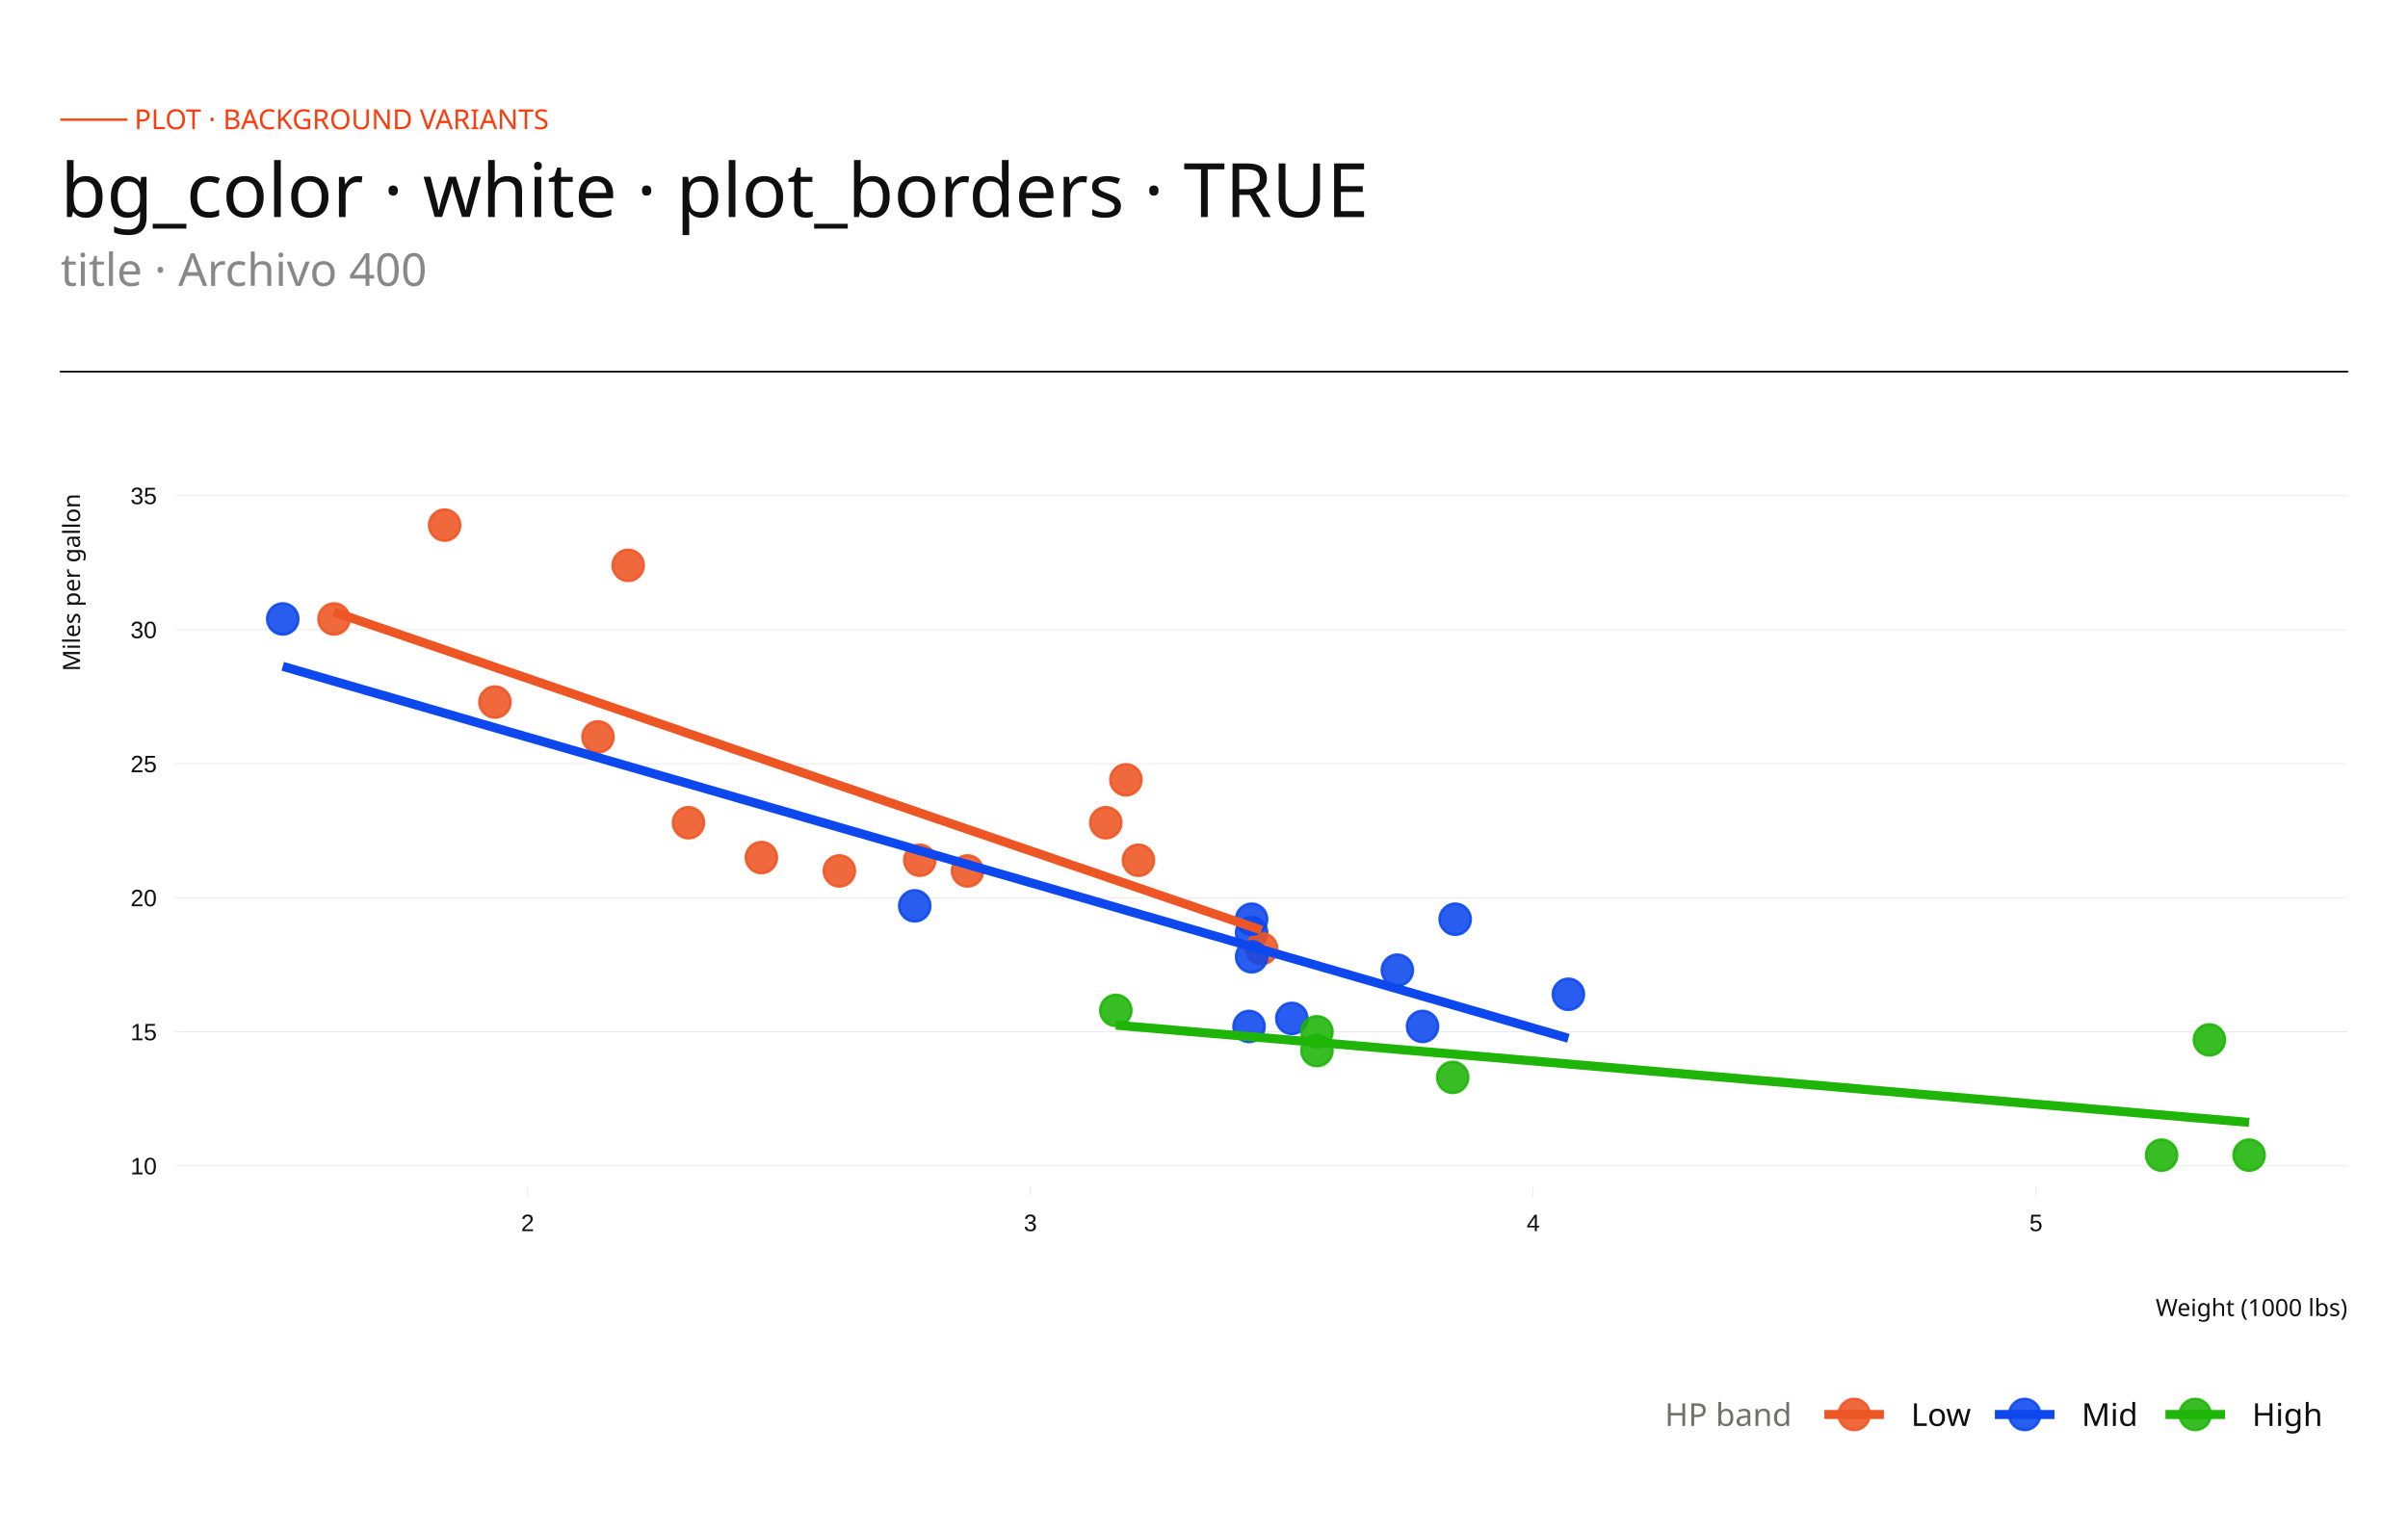
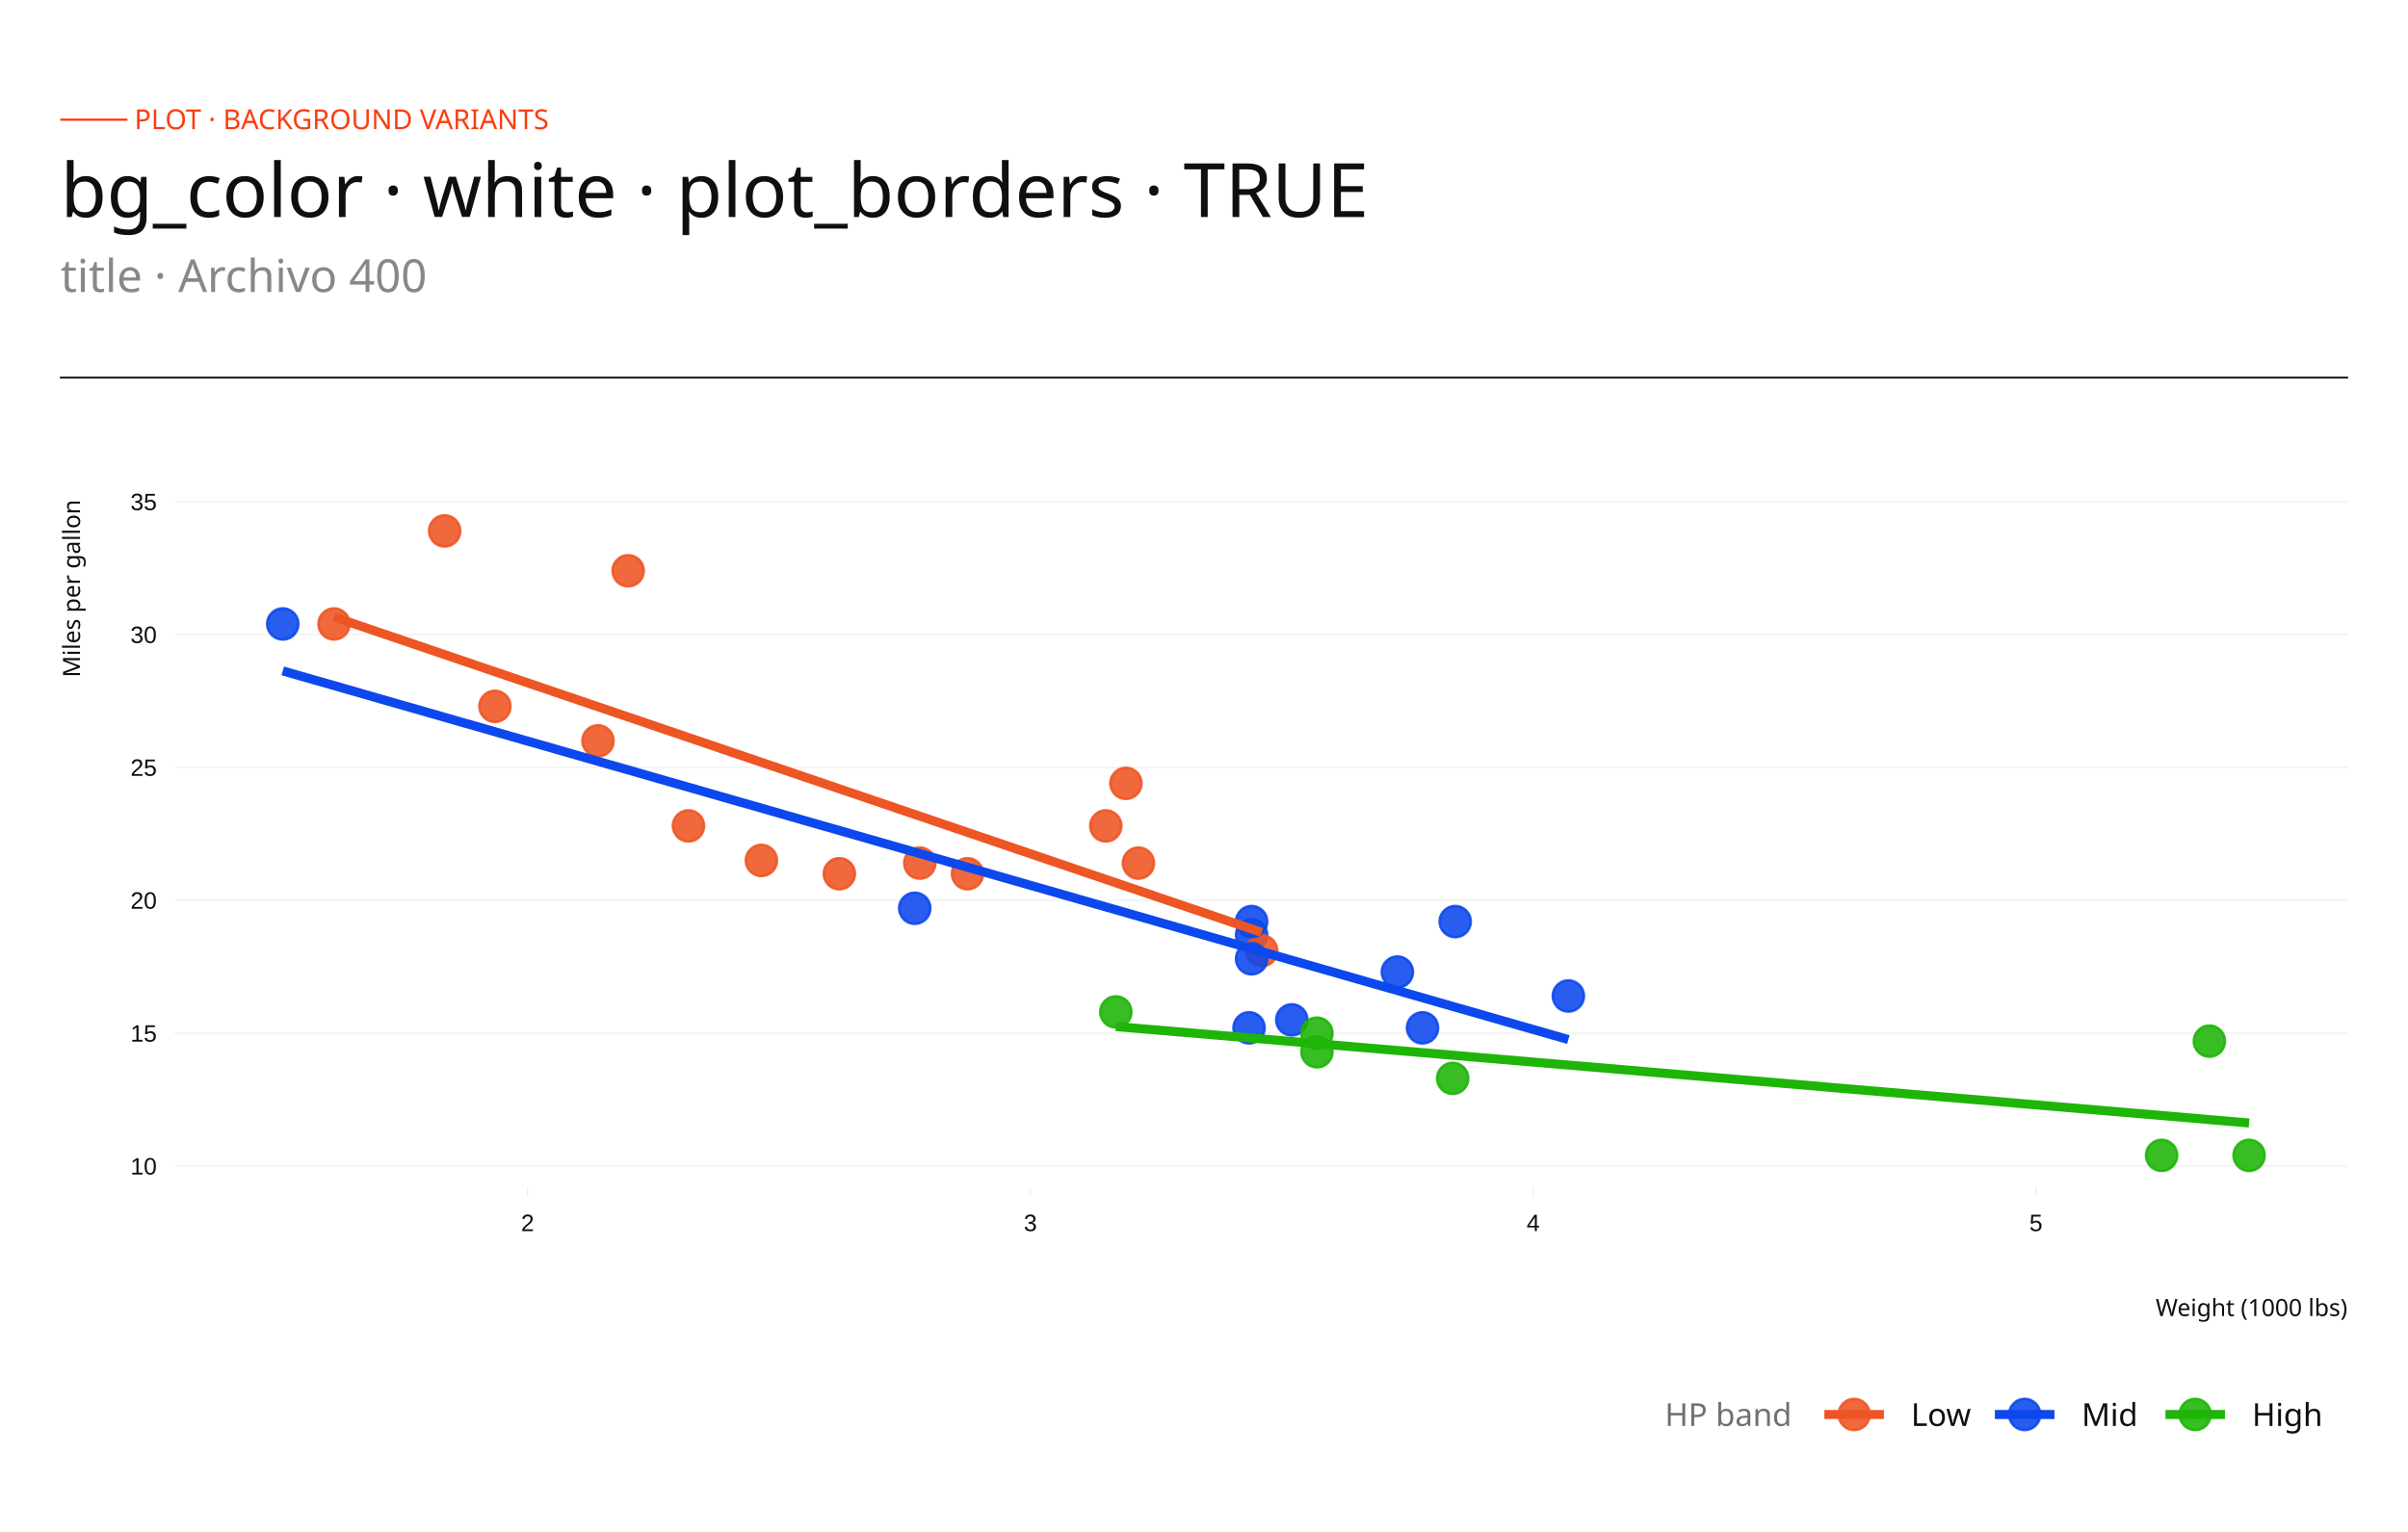
<svg xmlns="http://www.w3.org/2000/svg" width="396.00pt" height="252.00pt" viewBox="0 0 396.00 252.00">
  <g class="svglite">
    <defs>
      <style type="text/css">
    .svglite line, .svglite polyline, .svglite polygon, .svglite path, .svglite rect, .svglite circle {
      fill: none;
      stroke: #000000;
      stroke-linecap: round;
      stroke-linejoin: round;
      stroke-miterlimit: 10.00;
    }
    .svglite text {
      white-space: pre;
    }
    .svglite g.glyphgroup path {
      fill: inherit;
      stroke: none;
    }
  </style>
    </defs>
    <rect width="100%" height="100%" style="stroke: none; fill: none;" />
    <defs>
      <clipPath id="cpMC4wMHwzOTYuMDB8MC4wMHwyNTIuMDA=">
        <rect x="0.00" y="0.00" width="396.00" height="252.00" />
      </clipPath>
    </defs>
    <g clip-path="url(#cpMC4wMHwzOTYuMDB8MC4wMHwyNTIuMDA=)">
      <rect x="0.00" y="0.00" width="396.00" height="252.00" style="stroke-width: 0.63; stroke: none; fill: #FFFFFF;" />
    </g>
    <defs>
-       <clipPath id="cpMzAuMzN8Mzg2LjA0fDgxLjIwfDE5NS4yMA==">
-         <rect x="30.33" y="81.20" width="355.71" height="114.00" />
+       <clipPath id="cpMzAuMzN8Mzg2LjA0fDgyLjIwfDE5NS4yMA==">
+         <rect x="30.33" y="82.20" width="355.71" height="113.00" />
      </clipPath>
    </defs>
-     <g clip-path="url(#cpMzAuMzN8Mzg2LjA0fDgxLjIwfDE5NS4yMA==)">
-       <rect x="30.33" y="81.20" width="355.71" height="114.00" style="stroke-width: 0.63; stroke: none; fill: #FFFFFF;" />
-       <polyline points="30.33,191.78 386.04,191.78 " style="stroke-width: 0.15; stroke: #E9E9E9; stroke-linecap: butt;" />
-       <polyline points="30.33,169.73 386.04,169.73 " style="stroke-width: 0.15; stroke: #E9E9E9; stroke-linecap: butt;" />
-       <polyline points="30.33,147.68 386.04,147.68 " style="stroke-width: 0.15; stroke: #E9E9E9; stroke-linecap: butt;" />
-       <polyline points="30.33,125.63 386.04,125.63 " style="stroke-width: 0.15; stroke: #E9E9E9; stroke-linecap: butt;" />
-       <polyline points="30.33,103.58 386.04,103.58 " style="stroke-width: 0.15; stroke: #E9E9E9; stroke-linecap: butt;" />
-       <polyline points="30.33,81.53 386.04,81.53 " style="stroke-width: 0.15; stroke: #E9E9E9; stroke-linecap: butt;" />
-       <circle cx="138.03" cy="143.27" r="2.56" style="stroke-width: 0.42; stroke: #EE5524; stroke-opacity: 0.88; fill: #EE5524; fill-opacity: 0.88;" />
-       <circle cx="159.11" cy="143.27" r="2.56" style="stroke-width: 0.42; stroke: #EE5524; stroke-opacity: 0.88; fill: #EE5524; fill-opacity: 0.88;" />
-       <circle cx="113.22" cy="135.34" r="2.56" style="stroke-width: 0.42; stroke: #EE5524; stroke-opacity: 0.88; fill: #EE5524; fill-opacity: 0.88;" />
-       <circle cx="187.22" cy="141.51" r="2.56" style="stroke-width: 0.42; stroke: #EE5524; stroke-opacity: 0.88; fill: #EE5524; fill-opacity: 0.88;" />
-       <circle cx="205.83" cy="153.42" r="2.56" style="stroke-width: 0.42; stroke: #0C48ED; stroke-opacity: 0.88; fill: #0C48ED; fill-opacity: 0.88;" />
-       <circle cx="207.48" cy="156.06" r="2.56" style="stroke-width: 0.42; stroke: #EE5524; stroke-opacity: 0.88; fill: #EE5524; fill-opacity: 0.88;" />
-       <circle cx="216.57" cy="172.82" r="2.56" style="stroke-width: 0.42; stroke: #1EB508; stroke-opacity: 0.88; fill: #1EB508; fill-opacity: 0.88;" />
-       <circle cx="185.16" cy="128.28" r="2.56" style="stroke-width: 0.42; stroke: #EE5524; stroke-opacity: 0.88; fill: #EE5524; fill-opacity: 0.88;" />
-       <circle cx="181.85" cy="135.34" r="2.56" style="stroke-width: 0.42; stroke: #EE5524; stroke-opacity: 0.88; fill: #EE5524; fill-opacity: 0.88;" />
-       <circle cx="205.83" cy="151.21" r="2.56" style="stroke-width: 0.42; stroke: #0C48ED; stroke-opacity: 0.88; fill: #0C48ED; fill-opacity: 0.88;" />
-       <circle cx="205.83" cy="157.39" r="2.56" style="stroke-width: 0.42; stroke: #0C48ED; stroke-opacity: 0.88; fill: #0C48ED; fill-opacity: 0.88;" />
-       <circle cx="257.92" cy="163.56" r="2.56" style="stroke-width: 0.42; stroke: #0C48ED; stroke-opacity: 0.88; fill: #0C48ED; fill-opacity: 0.88;" />
-       <circle cx="229.80" cy="159.59" r="2.56" style="stroke-width: 0.42; stroke: #0C48ED; stroke-opacity: 0.88; fill: #0C48ED; fill-opacity: 0.88;" />
-       <circle cx="233.94" cy="168.85" r="2.56" style="stroke-width: 0.42; stroke: #0C48ED; stroke-opacity: 0.88; fill: #0C48ED; fill-opacity: 0.88;" />
-       <circle cx="355.48" cy="190.02" r="2.56" style="stroke-width: 0.42; stroke: #1EB508; stroke-opacity: 0.88; fill: #1EB508; fill-opacity: 0.88;" />
-       <circle cx="369.87" cy="190.02" r="2.56" style="stroke-width: 0.42; stroke: #1EB508; stroke-opacity: 0.88; fill: #1EB508; fill-opacity: 0.88;" />
-       <circle cx="363.34" cy="171.06" r="2.56" style="stroke-width: 0.42; stroke: #1EB508; stroke-opacity: 0.88; fill: #1EB508; fill-opacity: 0.88;" />
-       <circle cx="103.30" cy="93.00" r="2.56" style="stroke-width: 0.42; stroke: #EE5524; stroke-opacity: 0.88; fill: #EE5524; fill-opacity: 0.88;" />
-       <circle cx="54.93" cy="101.82" r="2.56" style="stroke-width: 0.42; stroke: #EE5524; stroke-opacity: 0.88; fill: #EE5524; fill-opacity: 0.88;" />
-       <circle cx="73.12" cy="86.38" r="2.56" style="stroke-width: 0.42; stroke: #EE5524; stroke-opacity: 0.88; fill: #EE5524; fill-opacity: 0.88;" />
-       <circle cx="125.21" cy="141.07" r="2.56" style="stroke-width: 0.42; stroke: #EE5524; stroke-opacity: 0.88; fill: #EE5524; fill-opacity: 0.88;" />
-       <circle cx="212.44" cy="167.53" r="2.56" style="stroke-width: 0.42; stroke: #0C48ED; stroke-opacity: 0.88; fill: #0C48ED; fill-opacity: 0.88;" />
-       <circle cx="205.41" cy="168.85" r="2.56" style="stroke-width: 0.42; stroke: #0C48ED; stroke-opacity: 0.88; fill: #0C48ED; fill-opacity: 0.88;" />
-       <circle cx="238.90" cy="177.23" r="2.56" style="stroke-width: 0.42; stroke: #1EB508; stroke-opacity: 0.88; fill: #1EB508; fill-opacity: 0.88;" />
-       <circle cx="239.31" cy="151.21" r="2.56" style="stroke-width: 0.42; stroke: #0C48ED; stroke-opacity: 0.88; fill: #0C48ED; fill-opacity: 0.88;" />
-       <circle cx="81.39" cy="115.49" r="2.56" style="stroke-width: 0.42; stroke: #EE5524; stroke-opacity: 0.88; fill: #EE5524; fill-opacity: 0.88;" />
-       <circle cx="98.34" cy="121.22" r="2.56" style="stroke-width: 0.42; stroke: #EE5524; stroke-opacity: 0.88; fill: #EE5524; fill-opacity: 0.88;" />
-       <circle cx="46.50" cy="101.82" r="2.56" style="stroke-width: 0.42; stroke: #0C48ED; stroke-opacity: 0.88; fill: #0C48ED; fill-opacity: 0.88;" />
-       <circle cx="183.50" cy="166.21" r="2.56" style="stroke-width: 0.42; stroke: #1EB508; stroke-opacity: 0.88; fill: #1EB508; fill-opacity: 0.88;" />
-       <circle cx="150.43" cy="149.01" r="2.56" style="stroke-width: 0.42; stroke: #0C48ED; stroke-opacity: 0.88; fill: #0C48ED; fill-opacity: 0.88;" />
-       <circle cx="216.57" cy="169.73" r="2.56" style="stroke-width: 0.42; stroke: #1EB508; stroke-opacity: 0.88; fill: #1EB508; fill-opacity: 0.88;" />
-       <circle cx="151.26" cy="141.51" r="2.56" style="stroke-width: 0.42; stroke: #EE5524; stroke-opacity: 0.88; fill: #EE5524; fill-opacity: 0.88;" />
-       <polyline points="54.93,100.67 56.86,101.33 58.79,102.00 60.72,102.66 62.65,103.32 64.59,103.98 66.52,104.65 68.45,105.31 70.38,105.97 72.31,106.63 74.24,107.30 76.17,107.96 78.10,108.62 80.03,109.28 81.96,109.95 83.90,110.61 85.83,111.27 87.76,111.93 89.69,112.60 91.62,113.26 93.55,113.92 95.48,114.58 97.41,115.25 99.34,115.91 101.27,116.57 103.21,117.23 105.14,117.90 107.07,118.56 109.00,119.22 110.93,119.88 112.86,120.55 114.79,121.21 116.72,121.87 118.65,122.53 120.58,123.20 122.52,123.86 124.45,124.52 126.38,125.18 128.31,125.85 130.24,126.51 132.17,127.17 134.10,127.83 136.03,128.50 137.96,129.16 139.89,129.82 141.83,130.48 143.76,131.15 145.69,131.81 147.62,132.47 149.55,133.13 151.48,133.80 153.41,134.46 155.34,135.12 157.27,135.78 159.20,136.45 161.14,137.11 163.07,137.77 165.00,138.43 166.93,139.10 168.86,139.76 170.79,140.42 172.72,141.08 174.65,141.75 176.58,142.41 178.51,143.07 180.45,143.73 182.38,144.40 184.31,145.06 186.24,145.72 188.17,146.38 190.10,147.05 192.03,147.71 193.96,148.37 195.89,149.03 197.82,149.70 199.76,150.36 201.69,151.02 203.62,151.68 205.55,152.35 207.48,153.01 " style="stroke-width: 1.49; stroke: #EE5524; stroke-linecap: butt;" />
-       <polyline points="46.50,109.61 49.17,110.39 51.85,111.16 54.53,111.94 57.20,112.71 59.88,113.49 62.55,114.26 65.23,115.03 67.91,115.81 70.58,116.58 73.26,117.36 75.93,118.13 78.61,118.91 81.29,119.68 83.96,120.46 86.64,121.23 89.32,122.00 91.99,122.78 94.67,123.55 97.34,124.33 100.02,125.10 102.70,125.88 105.37,126.65 108.05,127.43 110.73,128.20 113.40,128.97 116.08,129.75 118.75,130.52 121.43,131.30 124.11,132.07 126.78,132.85 129.46,133.62 132.13,134.40 134.81,135.17 137.49,135.95 140.16,136.72 142.84,137.49 145.52,138.27 148.19,139.04 150.87,139.82 153.54,140.59 156.22,141.37 158.90,142.14 161.57,142.92 164.25,143.69 166.93,144.46 169.60,145.24 172.28,146.01 174.95,146.79 177.63,147.56 180.31,148.34 182.98,149.11 185.66,149.89 188.34,150.66 191.01,151.43 193.69,152.21 196.36,152.98 199.04,153.76 201.72,154.53 204.39,155.31 207.07,156.08 209.74,156.86 212.42,157.63 215.10,158.40 217.77,159.18 220.45,159.95 223.13,160.73 225.80,161.50 228.48,162.28 231.15,163.05 233.83,163.83 236.51,164.60 239.18,165.37 241.86,166.15 244.54,166.92 247.21,167.70 249.89,168.47 252.56,169.25 255.24,170.02 257.92,170.80 " style="stroke-width: 1.49; stroke: #0C48ED; stroke-linecap: butt;" />
-       <polyline points="183.50,168.63 185.86,168.84 188.22,169.04 190.58,169.24 192.94,169.44 195.30,169.65 197.66,169.85 200.02,170.05 202.37,170.25 204.73,170.46 207.09,170.66 209.45,170.86 211.81,171.06 214.17,171.27 216.53,171.47 218.89,171.67 221.25,171.87 223.61,172.08 225.97,172.28 228.32,172.48 230.68,172.69 233.04,172.89 235.40,173.09 237.76,173.29 240.12,173.50 242.48,173.70 244.84,173.90 247.20,174.10 249.56,174.31 251.91,174.51 254.27,174.71 256.63,174.91 258.99,175.12 261.35,175.32 263.71,175.52 266.07,175.72 268.43,175.93 270.79,176.13 273.15,176.33 275.51,176.53 277.86,176.74 280.22,176.94 282.58,177.14 284.94,177.34 287.30,177.55 289.66,177.75 292.02,177.95 294.38,178.15 296.74,178.36 299.10,178.56 301.46,178.76 303.81,178.96 306.17,179.17 308.53,179.37 310.89,179.57 313.25,179.77 315.61,179.98 317.97,180.18 320.33,180.38 322.69,180.58 325.05,180.79 327.41,180.99 329.76,181.19 332.12,181.39 334.48,181.60 336.84,181.80 339.20,182.00 341.56,182.20 343.92,182.41 346.28,182.61 348.64,182.81 351.00,183.02 353.36,183.22 355.71,183.42 358.07,183.62 360.43,183.83 362.79,184.03 365.15,184.23 367.51,184.43 369.87,184.64 " style="stroke-width: 1.49; stroke: #1EB508; stroke-linecap: butt;" />
+     <g clip-path="url(#cpMzAuMzN8Mzg2LjA0fDgyLjIwfDE5NS4yMA==)">
+       <rect x="30.33" y="82.20" width="355.71" height="113.00" style="stroke-width: 0.63; stroke: none; fill: #FFFFFF;" />
+       <polyline points="30.33,191.81 386.04,191.81 " style="stroke-width: 0.15; stroke: #E9E9E9; stroke-linecap: butt;" />
+       <polyline points="30.33,169.96 386.04,169.96 " style="stroke-width: 0.15; stroke: #E9E9E9; stroke-linecap: butt;" />
+       <polyline points="30.33,148.10 386.04,148.10 " style="stroke-width: 0.15; stroke: #E9E9E9; stroke-linecap: butt;" />
+       <polyline points="30.33,126.24 386.04,126.24 " style="stroke-width: 0.15; stroke: #E9E9E9; stroke-linecap: butt;" />
+       <polyline points="30.33,104.38 386.04,104.38 " style="stroke-width: 0.15; stroke: #E9E9E9; stroke-linecap: butt;" />
+       <polyline points="30.33,82.53 386.04,82.53 " style="stroke-width: 0.15; stroke: #E9E9E9; stroke-linecap: butt;" />
+       <circle cx="138.03" cy="143.73" r="2.56" style="stroke-width: 0.42; stroke: #EE5524; stroke-opacity: 0.88; fill: #EE5524; fill-opacity: 0.88;" />
+       <circle cx="159.11" cy="143.73" r="2.56" style="stroke-width: 0.42; stroke: #EE5524; stroke-opacity: 0.88; fill: #EE5524; fill-opacity: 0.88;" />
+       <circle cx="113.22" cy="135.86" r="2.56" style="stroke-width: 0.42; stroke: #EE5524; stroke-opacity: 0.88; fill: #EE5524; fill-opacity: 0.88;" />
+       <circle cx="187.22" cy="141.98" r="2.56" style="stroke-width: 0.42; stroke: #EE5524; stroke-opacity: 0.88; fill: #EE5524; fill-opacity: 0.88;" />
+       <circle cx="205.83" cy="153.78" r="2.56" style="stroke-width: 0.42; stroke: #0C48ED; stroke-opacity: 0.88; fill: #0C48ED; fill-opacity: 0.88;" />
+       <circle cx="207.48" cy="156.40" r="2.56" style="stroke-width: 0.42; stroke: #EE5524; stroke-opacity: 0.88; fill: #EE5524; fill-opacity: 0.88;" />
+       <circle cx="216.57" cy="173.02" r="2.56" style="stroke-width: 0.42; stroke: #1EB508; stroke-opacity: 0.88; fill: #1EB508; fill-opacity: 0.88;" />
+       <circle cx="185.16" cy="128.86" r="2.56" style="stroke-width: 0.42; stroke: #EE5524; stroke-opacity: 0.88; fill: #EE5524; fill-opacity: 0.88;" />
+       <circle cx="181.85" cy="135.86" r="2.56" style="stroke-width: 0.42; stroke: #EE5524; stroke-opacity: 0.88; fill: #EE5524; fill-opacity: 0.88;" />
+       <circle cx="205.83" cy="151.60" r="2.56" style="stroke-width: 0.42; stroke: #0C48ED; stroke-opacity: 0.88; fill: #0C48ED; fill-opacity: 0.88;" />
+       <circle cx="205.83" cy="157.72" r="2.56" style="stroke-width: 0.42; stroke: #0C48ED; stroke-opacity: 0.88; fill: #0C48ED; fill-opacity: 0.88;" />
+       <circle cx="257.92" cy="163.84" r="2.56" style="stroke-width: 0.42; stroke: #0C48ED; stroke-opacity: 0.88; fill: #0C48ED; fill-opacity: 0.88;" />
+       <circle cx="229.80" cy="159.90" r="2.56" style="stroke-width: 0.42; stroke: #0C48ED; stroke-opacity: 0.88; fill: #0C48ED; fill-opacity: 0.88;" />
+       <circle cx="233.94" cy="169.08" r="2.56" style="stroke-width: 0.42; stroke: #0C48ED; stroke-opacity: 0.88; fill: #0C48ED; fill-opacity: 0.88;" />
+       <circle cx="355.48" cy="190.06" r="2.56" style="stroke-width: 0.42; stroke: #1EB508; stroke-opacity: 0.88; fill: #1EB508; fill-opacity: 0.88;" />
+       <circle cx="369.87" cy="190.06" r="2.56" style="stroke-width: 0.42; stroke: #1EB508; stroke-opacity: 0.88; fill: #1EB508; fill-opacity: 0.88;" />
+       <circle cx="363.34" cy="171.27" r="2.56" style="stroke-width: 0.42; stroke: #1EB508; stroke-opacity: 0.88; fill: #1EB508; fill-opacity: 0.88;" />
+       <circle cx="103.30" cy="93.89" r="2.56" style="stroke-width: 0.42; stroke: #EE5524; stroke-opacity: 0.88; fill: #EE5524; fill-opacity: 0.88;" />
+       <circle cx="54.93" cy="102.64" r="2.56" style="stroke-width: 0.42; stroke: #EE5524; stroke-opacity: 0.88; fill: #EE5524; fill-opacity: 0.88;" />
+       <circle cx="73.12" cy="87.34" r="2.56" style="stroke-width: 0.42; stroke: #EE5524; stroke-opacity: 0.88; fill: #EE5524; fill-opacity: 0.88;" />
+       <circle cx="125.21" cy="141.54" r="2.56" style="stroke-width: 0.42; stroke: #EE5524; stroke-opacity: 0.88; fill: #EE5524; fill-opacity: 0.88;" />
+       <circle cx="212.44" cy="167.77" r="2.56" style="stroke-width: 0.42; stroke: #0C48ED; stroke-opacity: 0.88; fill: #0C48ED; fill-opacity: 0.88;" />
+       <circle cx="205.41" cy="169.08" r="2.56" style="stroke-width: 0.42; stroke: #0C48ED; stroke-opacity: 0.88; fill: #0C48ED; fill-opacity: 0.88;" />
+       <circle cx="238.90" cy="177.39" r="2.56" style="stroke-width: 0.42; stroke: #1EB508; stroke-opacity: 0.88; fill: #1EB508; fill-opacity: 0.88;" />
+       <circle cx="239.31" cy="151.60" r="2.56" style="stroke-width: 0.42; stroke: #0C48ED; stroke-opacity: 0.88; fill: #0C48ED; fill-opacity: 0.88;" />
+       <circle cx="81.39" cy="116.19" r="2.56" style="stroke-width: 0.42; stroke: #EE5524; stroke-opacity: 0.88; fill: #EE5524; fill-opacity: 0.88;" />
+       <circle cx="98.34" cy="121.87" r="2.56" style="stroke-width: 0.42; stroke: #EE5524; stroke-opacity: 0.88; fill: #EE5524; fill-opacity: 0.88;" />
+       <circle cx="46.50" cy="102.64" r="2.56" style="stroke-width: 0.42; stroke: #0C48ED; stroke-opacity: 0.88; fill: #0C48ED; fill-opacity: 0.88;" />
+       <circle cx="183.50" cy="166.46" r="2.56" style="stroke-width: 0.42; stroke: #1EB508; stroke-opacity: 0.88; fill: #1EB508; fill-opacity: 0.88;" />
+       <circle cx="150.43" cy="149.41" r="2.56" style="stroke-width: 0.42; stroke: #0C48ED; stroke-opacity: 0.88; fill: #0C48ED; fill-opacity: 0.88;" />
+       <circle cx="216.57" cy="169.96" r="2.56" style="stroke-width: 0.42; stroke: #1EB508; stroke-opacity: 0.88; fill: #1EB508; fill-opacity: 0.88;" />
+       <circle cx="151.26" cy="141.98" r="2.56" style="stroke-width: 0.42; stroke: #EE5524; stroke-opacity: 0.88; fill: #EE5524; fill-opacity: 0.88;" />
+       <polyline points="54.93,101.50 56.86,102.16 58.79,102.81 60.72,103.47 62.65,104.13 64.59,104.78 66.52,105.44 68.45,106.10 70.38,106.75 72.31,107.41 74.24,108.07 76.17,108.72 78.10,109.38 80.03,110.04 81.96,110.69 83.90,111.35 85.83,112.01 87.76,112.66 89.69,113.32 91.62,113.98 93.55,114.63 95.48,115.29 97.41,115.95 99.34,116.60 101.27,117.26 103.21,117.92 105.14,118.57 107.07,119.23 109.00,119.89 110.93,120.54 112.86,121.20 114.79,121.86 116.72,122.51 118.65,123.17 120.58,123.83 122.52,124.48 124.45,125.14 126.38,125.80 128.31,126.45 130.24,127.11 132.17,127.77 134.10,128.42 136.03,129.08 137.96,129.74 139.89,130.39 141.83,131.05 143.76,131.71 145.69,132.36 147.62,133.02 149.55,133.68 151.48,134.33 153.41,134.99 155.34,135.65 157.27,136.30 159.20,136.96 161.14,137.62 163.07,138.27 165.00,138.93 166.93,139.59 168.86,140.24 170.79,140.90 172.72,141.56 174.65,142.21 176.58,142.87 178.51,143.53 180.45,144.18 182.38,144.84 184.31,145.50 186.24,146.15 188.17,146.81 190.10,147.47 192.03,148.12 193.96,148.78 195.89,149.44 197.82,150.09 199.76,150.75 201.69,151.41 203.62,152.06 205.55,152.72 207.48,153.38 " style="stroke-width: 1.49; stroke: #EE5524; stroke-linecap: butt;" />
+       <polyline points="46.50,110.36 49.17,111.13 51.85,111.90 54.53,112.66 57.20,113.43 59.88,114.20 62.55,114.97 65.23,115.74 67.91,116.50 70.58,117.27 73.26,118.04 75.93,118.81 78.61,119.57 81.29,120.34 83.96,121.11 86.64,121.88 89.32,122.64 91.99,123.41 94.67,124.18 97.34,124.95 100.02,125.72 102.70,126.48 105.37,127.25 108.05,128.02 110.73,128.79 113.40,129.55 116.08,130.32 118.75,131.09 121.43,131.86 124.11,132.62 126.78,133.39 129.46,134.16 132.13,134.93 134.81,135.70 137.49,136.46 140.16,137.23 142.84,138.00 145.52,138.77 148.19,139.53 150.87,140.30 153.54,141.07 156.22,141.84 158.90,142.60 161.57,143.37 164.25,144.14 166.93,144.91 169.60,145.68 172.28,146.44 174.95,147.21 177.63,147.98 180.31,148.75 182.98,149.51 185.66,150.28 188.34,151.05 191.01,151.82 193.69,152.58 196.36,153.35 199.04,154.12 201.72,154.89 204.39,155.66 207.07,156.42 209.74,157.19 212.42,157.96 215.10,158.73 217.77,159.49 220.45,160.26 223.13,161.03 225.80,161.80 228.48,162.56 231.15,163.33 233.83,164.10 236.51,164.87 239.18,165.64 241.86,166.40 244.54,167.17 247.21,167.94 249.89,168.71 252.56,169.47 255.24,170.24 257.92,171.01 " style="stroke-width: 1.49; stroke: #0C48ED; stroke-linecap: butt;" />
+       <polyline points="183.50,168.87 185.86,169.07 188.22,169.27 190.58,169.47 192.94,169.67 195.30,169.87 197.66,170.07 200.02,170.27 202.37,170.47 204.73,170.67 207.09,170.87 209.45,171.07 211.81,171.28 214.17,171.48 216.53,171.68 218.89,171.88 221.25,172.08 223.61,172.28 225.97,172.48 228.32,172.68 230.68,172.88 233.04,173.08 235.40,173.28 237.76,173.48 240.12,173.68 242.48,173.89 244.84,174.09 247.20,174.29 249.56,174.49 251.91,174.69 254.27,174.89 256.63,175.09 258.99,175.29 261.35,175.49 263.71,175.69 266.07,175.89 268.43,176.09 270.79,176.30 273.15,176.50 275.51,176.70 277.86,176.90 280.22,177.10 282.58,177.30 284.94,177.50 287.30,177.70 289.66,177.90 292.02,178.10 294.38,178.30 296.74,178.50 299.10,178.70 301.46,178.91 303.81,179.11 306.17,179.31 308.53,179.51 310.89,179.71 313.25,179.91 315.61,180.11 317.97,180.31 320.33,180.51 322.69,180.71 325.05,180.91 327.41,181.11 329.76,181.31 332.12,181.52 334.48,181.72 336.84,181.92 339.20,182.12 341.56,182.32 343.92,182.52 346.28,182.72 348.64,182.92 351.00,183.12 353.36,183.32 355.71,183.52 358.07,183.72 360.43,183.92 362.79,184.13 365.15,184.33 367.51,184.53 369.87,184.73 " style="stroke-width: 1.49; stroke: #1EB508; stroke-linecap: butt;" />
    </g>
    <g clip-path="url(#cpMC4wMHwzOTYuMDB8MC4wMHwyNTIuMDA=)">
-       <text x="25.79" y="193.18" text-anchor="end" style="font-size: 3.90px;fill: #0F0F0F; font-family: &quot;Arial&quot;;" textLength="4.31px" lengthAdjust="spacingAndGlyphs">10</text>
-       <text x="25.79" y="171.13" text-anchor="end" style="font-size: 3.90px;fill: #0F0F0F; font-family: &quot;Arial&quot;;" textLength="4.31px" lengthAdjust="spacingAndGlyphs">15</text>
-       <text x="25.79" y="149.08" text-anchor="end" style="font-size: 3.90px;fill: #0F0F0F; font-family: &quot;Arial&quot;;" textLength="4.31px" lengthAdjust="spacingAndGlyphs">20</text>
-       <text x="25.79" y="127.03" text-anchor="end" style="font-size: 3.90px;fill: #0F0F0F; font-family: &quot;Arial&quot;;" textLength="4.31px" lengthAdjust="spacingAndGlyphs">25</text>
-       <text x="25.79" y="104.98" text-anchor="end" style="font-size: 3.90px;fill: #0F0F0F; font-family: &quot;Arial&quot;;" textLength="4.31px" lengthAdjust="spacingAndGlyphs">30</text>
-       <text x="25.79" y="82.93" text-anchor="end" style="font-size: 3.90px;fill: #0F0F0F; font-family: &quot;Arial&quot;;" textLength="4.31px" lengthAdjust="spacingAndGlyphs">35</text>
-       <polyline points="28.71,191.78 30.33,191.78 " style="stroke-width: 0.15; stroke: #E9E9E9; stroke-linecap: butt;" />
-       <polyline points="28.71,169.73 30.33,169.73 " style="stroke-width: 0.15; stroke: #E9E9E9; stroke-linecap: butt;" />
-       <polyline points="28.71,147.68 30.33,147.68 " style="stroke-width: 0.15; stroke: #E9E9E9; stroke-linecap: butt;" />
-       <polyline points="28.71,125.63 30.33,125.63 " style="stroke-width: 0.15; stroke: #E9E9E9; stroke-linecap: butt;" />
-       <polyline points="28.71,103.58 30.33,103.58 " style="stroke-width: 0.15; stroke: #E9E9E9; stroke-linecap: butt;" />
-       <polyline points="28.71,81.53 30.33,81.53 " style="stroke-width: 0.15; stroke: #E9E9E9; stroke-linecap: butt;" />
+       <text x="25.79" y="193.21" text-anchor="end" style="font-size: 3.90px;fill: #0F0F0F; font-family: &quot;Arial&quot;;" textLength="4.31px" lengthAdjust="spacingAndGlyphs">10</text>
+       <text x="25.79" y="171.35" text-anchor="end" style="font-size: 3.90px;fill: #0F0F0F; font-family: &quot;Arial&quot;;" textLength="4.31px" lengthAdjust="spacingAndGlyphs">15</text>
+       <text x="25.79" y="149.49" text-anchor="end" style="font-size: 3.90px;fill: #0F0F0F; font-family: &quot;Arial&quot;;" textLength="4.31px" lengthAdjust="spacingAndGlyphs">20</text>
+       <text x="25.79" y="127.63" text-anchor="end" style="font-size: 3.90px;fill: #0F0F0F; font-family: &quot;Arial&quot;;" textLength="4.31px" lengthAdjust="spacingAndGlyphs">25</text>
+       <text x="25.79" y="105.78" text-anchor="end" style="font-size: 3.90px;fill: #0F0F0F; font-family: &quot;Arial&quot;;" textLength="4.31px" lengthAdjust="spacingAndGlyphs">30</text>
+       <text x="25.79" y="83.92" text-anchor="end" style="font-size: 3.90px;fill: #0F0F0F; font-family: &quot;Arial&quot;;" textLength="4.31px" lengthAdjust="spacingAndGlyphs">35</text>
+       <polyline points="28.71,191.81 30.33,191.81 " style="stroke-width: 0.15; stroke: #E9E9E9; stroke-linecap: butt;" />
+       <polyline points="28.71,169.96 30.33,169.96 " style="stroke-width: 0.15; stroke: #E9E9E9; stroke-linecap: butt;" />
+       <polyline points="28.71,148.10 30.33,148.10 " style="stroke-width: 0.15; stroke: #E9E9E9; stroke-linecap: butt;" />
+       <polyline points="28.71,126.24 30.33,126.24 " style="stroke-width: 0.15; stroke: #E9E9E9; stroke-linecap: butt;" />
+       <polyline points="28.71,104.38 30.33,104.38 " style="stroke-width: 0.15; stroke: #E9E9E9; stroke-linecap: butt;" />
+       <polyline points="28.71,82.53 30.33,82.53 " style="stroke-width: 0.15; stroke: #E9E9E9; stroke-linecap: butt;" />
      <polyline points="86.76,196.82 86.76,195.20 " style="stroke-width: 0.15; stroke: #E9E9E9; stroke-linecap: butt;" />
      <polyline points="169.45,196.82 169.45,195.20 " style="stroke-width: 0.15; stroke: #E9E9E9; stroke-linecap: butt;" />
      <polyline points="252.13,196.82 252.13,195.20 " style="stroke-width: 0.15; stroke: #E9E9E9; stroke-linecap: butt;" />
      <polyline points="334.81,196.82 334.81,195.20 " style="stroke-width: 0.15; stroke: #E9E9E9; stroke-linecap: butt;" />
      <text x="86.76" y="202.52" text-anchor="middle" style="font-size: 3.90px;fill: #0F0F0F; font-family: &quot;Arial&quot;;" textLength="2.16px" lengthAdjust="spacingAndGlyphs">2</text>
      <text x="169.45" y="202.52" text-anchor="middle" style="font-size: 3.90px;fill: #0F0F0F; font-family: &quot;Arial&quot;;" textLength="2.16px" lengthAdjust="spacingAndGlyphs">3</text>
      <text x="252.13" y="202.52" text-anchor="middle" style="font-size: 3.90px;fill: #0F0F0F; font-family: &quot;Arial&quot;;" textLength="2.16px" lengthAdjust="spacingAndGlyphs">4</text>
      <text x="334.81" y="202.52" text-anchor="middle" style="font-size: 3.90px;fill: #0F0F0F; font-family: &quot;Arial&quot;;" textLength="2.16px" lengthAdjust="spacingAndGlyphs">5</text>
      <text x="386.04" y="216.49" text-anchor="end" style="font-size: 3.90px; font-weight: 100;fill: #0F0F0F; font-family: &quot;JetBrains Mono&quot;;" textLength="39.58px" lengthAdjust="spacingAndGlyphs">Weight (1000 lbs)</text>
-       <text transform="translate(13.16,81.20) rotate(-90)" text-anchor="end" style="font-size: 3.90px; font-weight: 100;fill: #0F0F0F; font-family: &quot;JetBrains Mono&quot;;" textLength="37.25px" lengthAdjust="spacingAndGlyphs">Miles per gallon</text>
+       <text transform="translate(13.16,82.20) rotate(-90)" text-anchor="end" style="font-size: 3.90px; font-weight: 100;fill: #0F0F0F; font-family: &quot;JetBrains Mono&quot;;" textLength="37.25px" lengthAdjust="spacingAndGlyphs">Miles per gallon</text>
      <rect x="270.56" y="223.32" width="115.48" height="18.72" style="stroke-width: 0.75; stroke: none;" />
      <rect x="270.56" y="223.32" width="115.48" height="18.72" style="stroke-width: 0.63; stroke: none; fill: #FFFFFF;" />
      <text x="273.79" y="234.57" style="font-size: 5.20px;fill: #71706C; font-family: &quot;JetBrains Mono&quot;;" textLength="21.77px" lengthAdjust="spacingAndGlyphs">HP band</text>
      <rect x="298.80" y="226.56" width="12.24" height="12.24" style="stroke-width: 0.63; stroke: none; fill: #FFFFFF;" />
      <circle cx="304.92" cy="232.68" r="2.56" style="stroke-width: 0.42; stroke: #EE5524; stroke-opacity: 0.88; fill: #EE5524; fill-opacity: 0.88;" />
      <line x1="300.02" y1="232.68" x2="309.81" y2="232.68" style="stroke-width: 1.49; stroke: #EE5524; stroke-linecap: butt;" />
      <rect x="326.84" y="226.56" width="12.24" height="12.24" style="stroke-width: 0.63; stroke: none; fill: #FFFFFF;" />
      <circle cx="332.96" cy="232.68" r="2.56" style="stroke-width: 0.42; stroke: #0C48ED; stroke-opacity: 0.88; fill: #0C48ED; fill-opacity: 0.88;" />
      <line x1="328.06" y1="232.68" x2="337.86" y2="232.68" style="stroke-width: 1.49; stroke: #0C48ED; stroke-linecap: butt;" />
      <rect x="354.88" y="226.56" width="12.24" height="12.24" style="stroke-width: 0.63; stroke: none; fill: #FFFFFF;" />
      <circle cx="361.00" cy="232.68" r="2.56" style="stroke-width: 0.42; stroke: #1EB508; stroke-opacity: 0.88; fill: #1EB508; fill-opacity: 0.88;" />
      <line x1="356.11" y1="232.68" x2="365.90" y2="232.68" style="stroke-width: 1.49; stroke: #1EB508; stroke-linecap: butt;" />
      <text x="314.27" y="234.57" style="font-size: 5.20px;fill: #0F0F0F; font-family: &quot;JetBrains Mono&quot;;" textLength="9.33px" lengthAdjust="spacingAndGlyphs">Low</text>
      <text x="342.32" y="234.57" style="font-size: 5.20px;fill: #0F0F0F; font-family: &quot;JetBrains Mono&quot;;" textLength="9.33px" lengthAdjust="spacingAndGlyphs">Mid</text>
      <text x="370.36" y="234.57" style="font-size: 5.20px;fill: #0F0F0F; font-family: &quot;JetBrains Mono&quot;;" textLength="12.44px" lengthAdjust="spacingAndGlyphs">High</text>
-       <text x="9.96" y="47.03" style="font-size: 7.47px;fill: #888888; font-family: &quot;Satoshi&quot;;" textLength="59.38px" lengthAdjust="spacingAndGlyphs">title · Archivo 400</text>
-       <polyline points="9.96,61.13 386.04,61.13 " style="stroke-width: 0.30; stroke: #0F0F0F;" />
+       <text x="9.96" y="48.03" style="font-size: 7.47px;fill: #888888; font-family: &quot;Satoshi&quot;;" textLength="59.38px" lengthAdjust="spacingAndGlyphs">title · Archivo 400</text>
+       <polyline points="9.96,62.12 386.04,62.12 " style="stroke-width: 0.30; stroke: #0F0F0F;" />
      <text x="9.96" y="35.70" style="font-size: 12.35px;fill: #0F0F0F; font-family: &quot;Archivo&quot;;" textLength="211.23px" lengthAdjust="spacingAndGlyphs">bg_color · white  ·  plot_borders · TRUE</text>
      <text x="9.96" y="21.25" style="font-size: 4.55px;fill: #FB3D0E; font-family: &quot;JetBrains Mono&quot;;" textLength="84.77px" lengthAdjust="spacingAndGlyphs">──── PLOT · BACKGROUND VARIANTS</text>
    </g>
  </g>
</svg>
